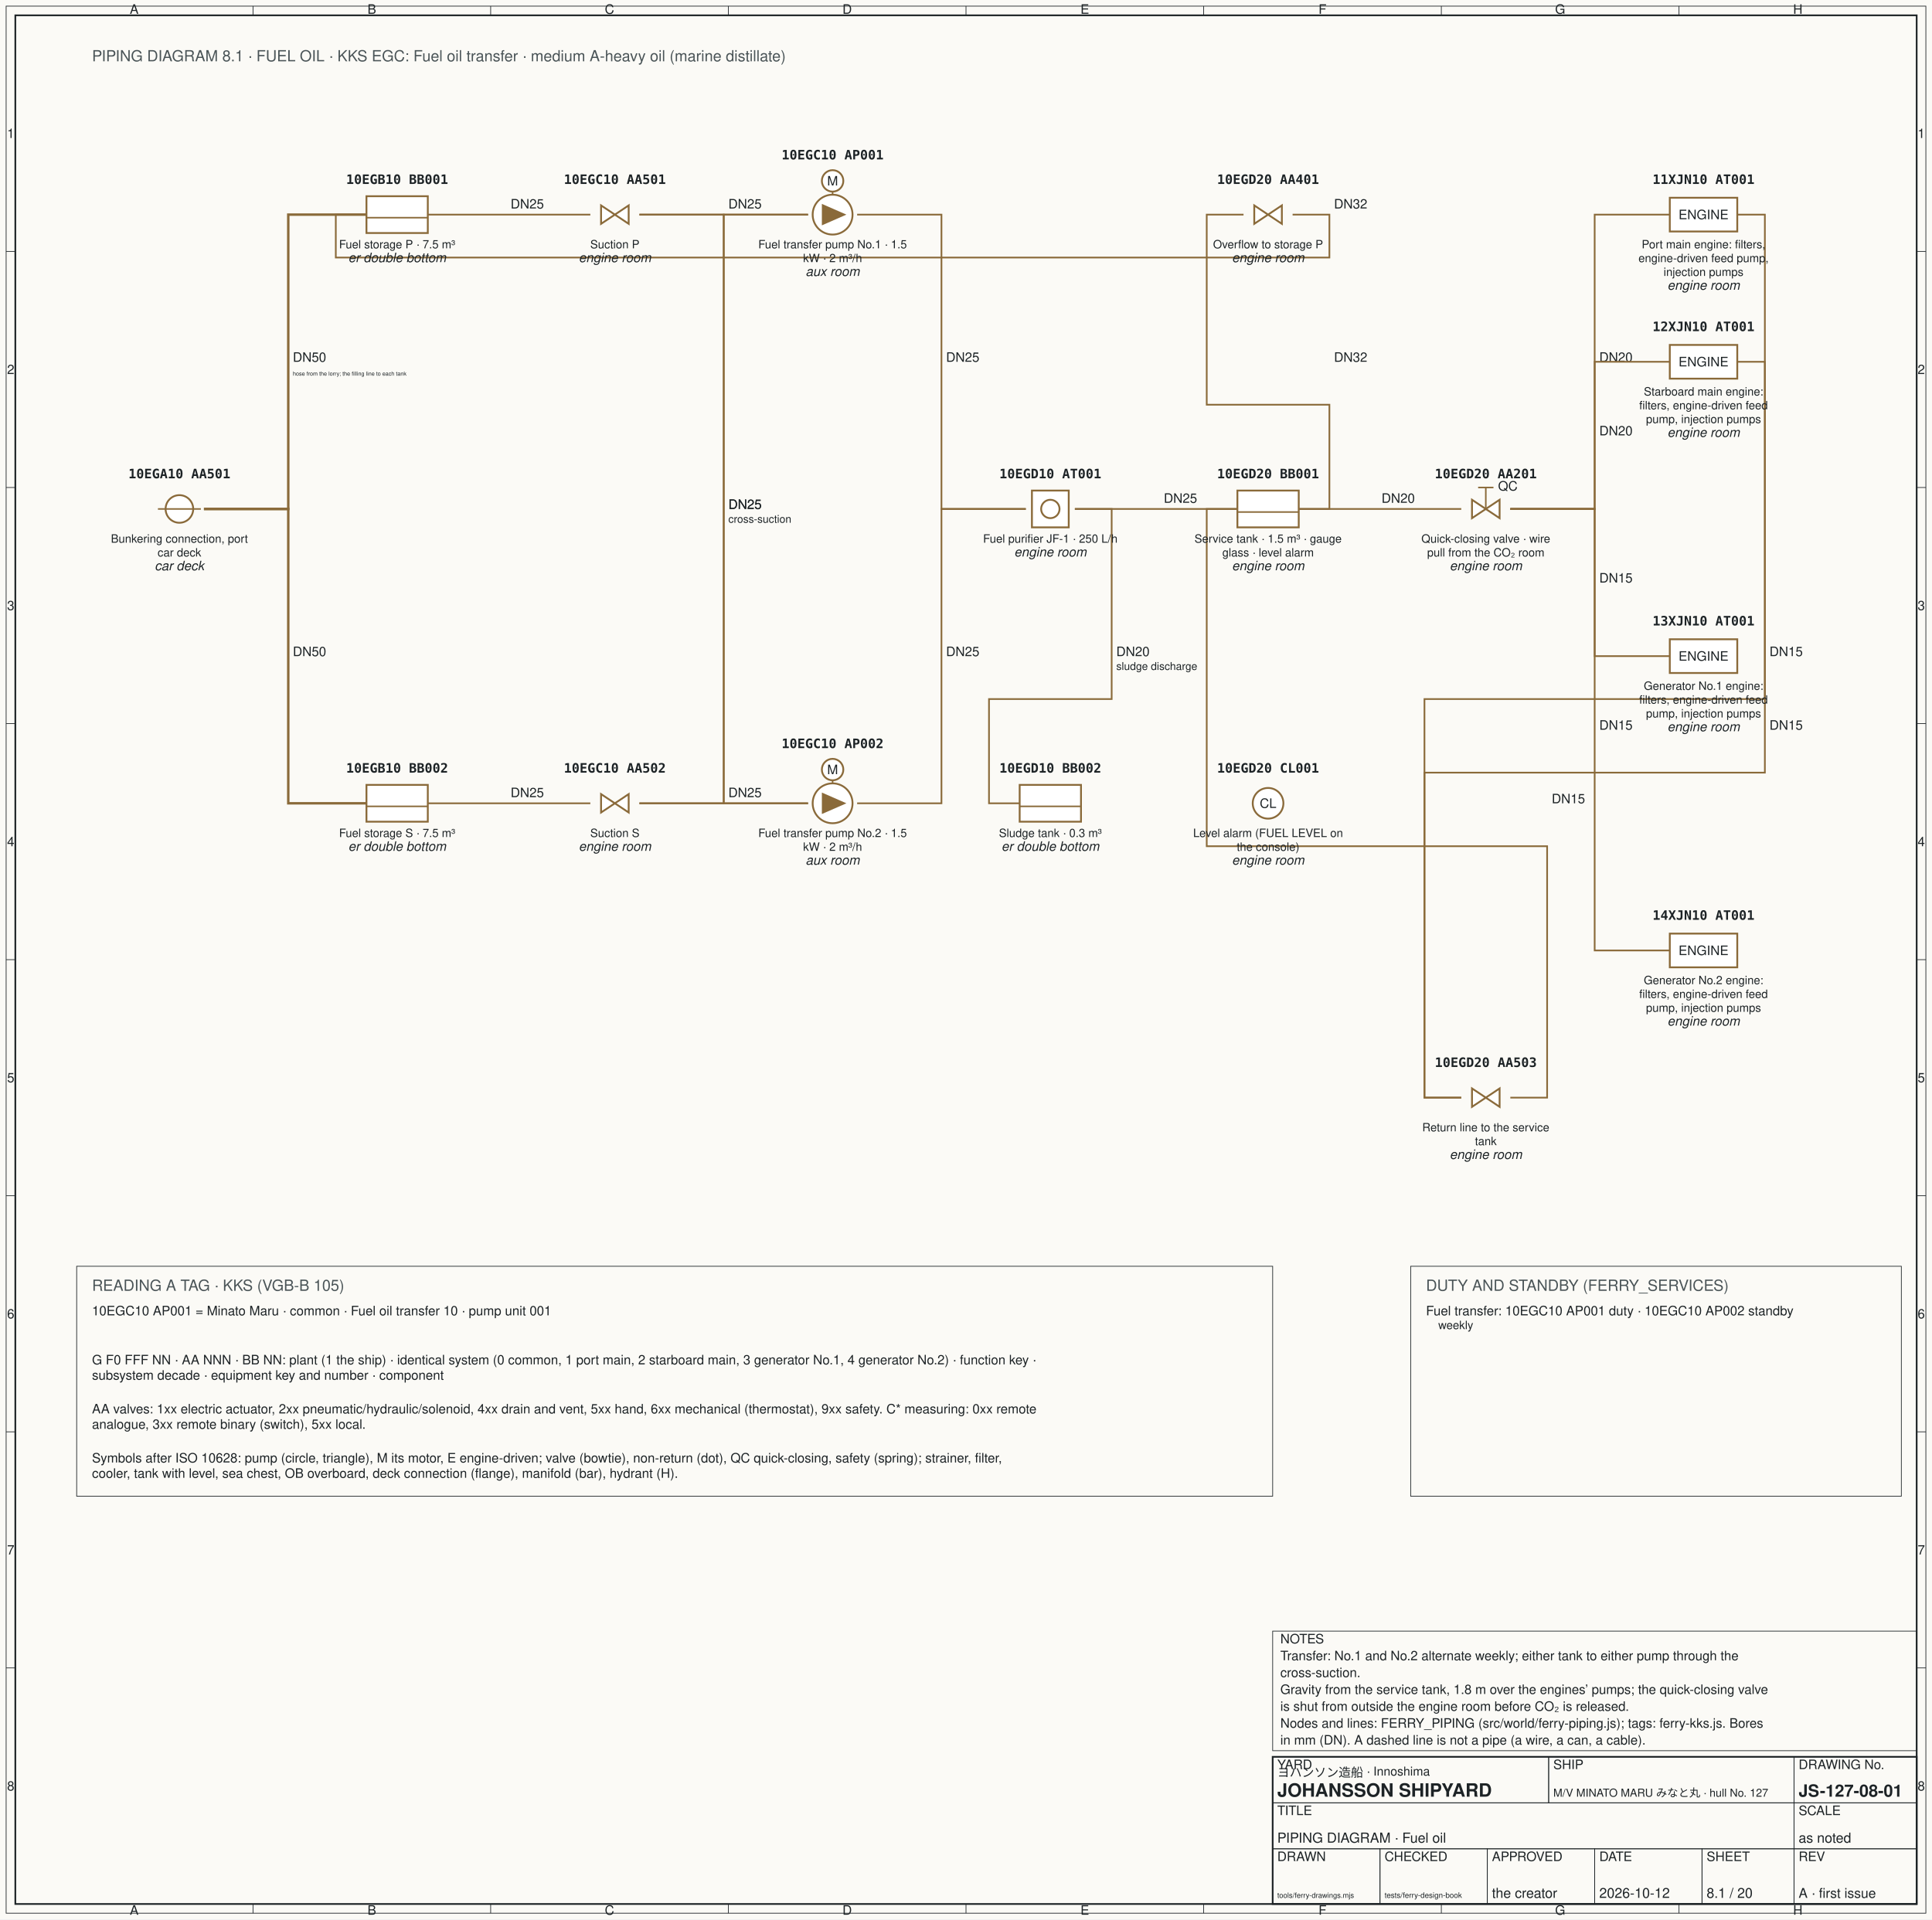
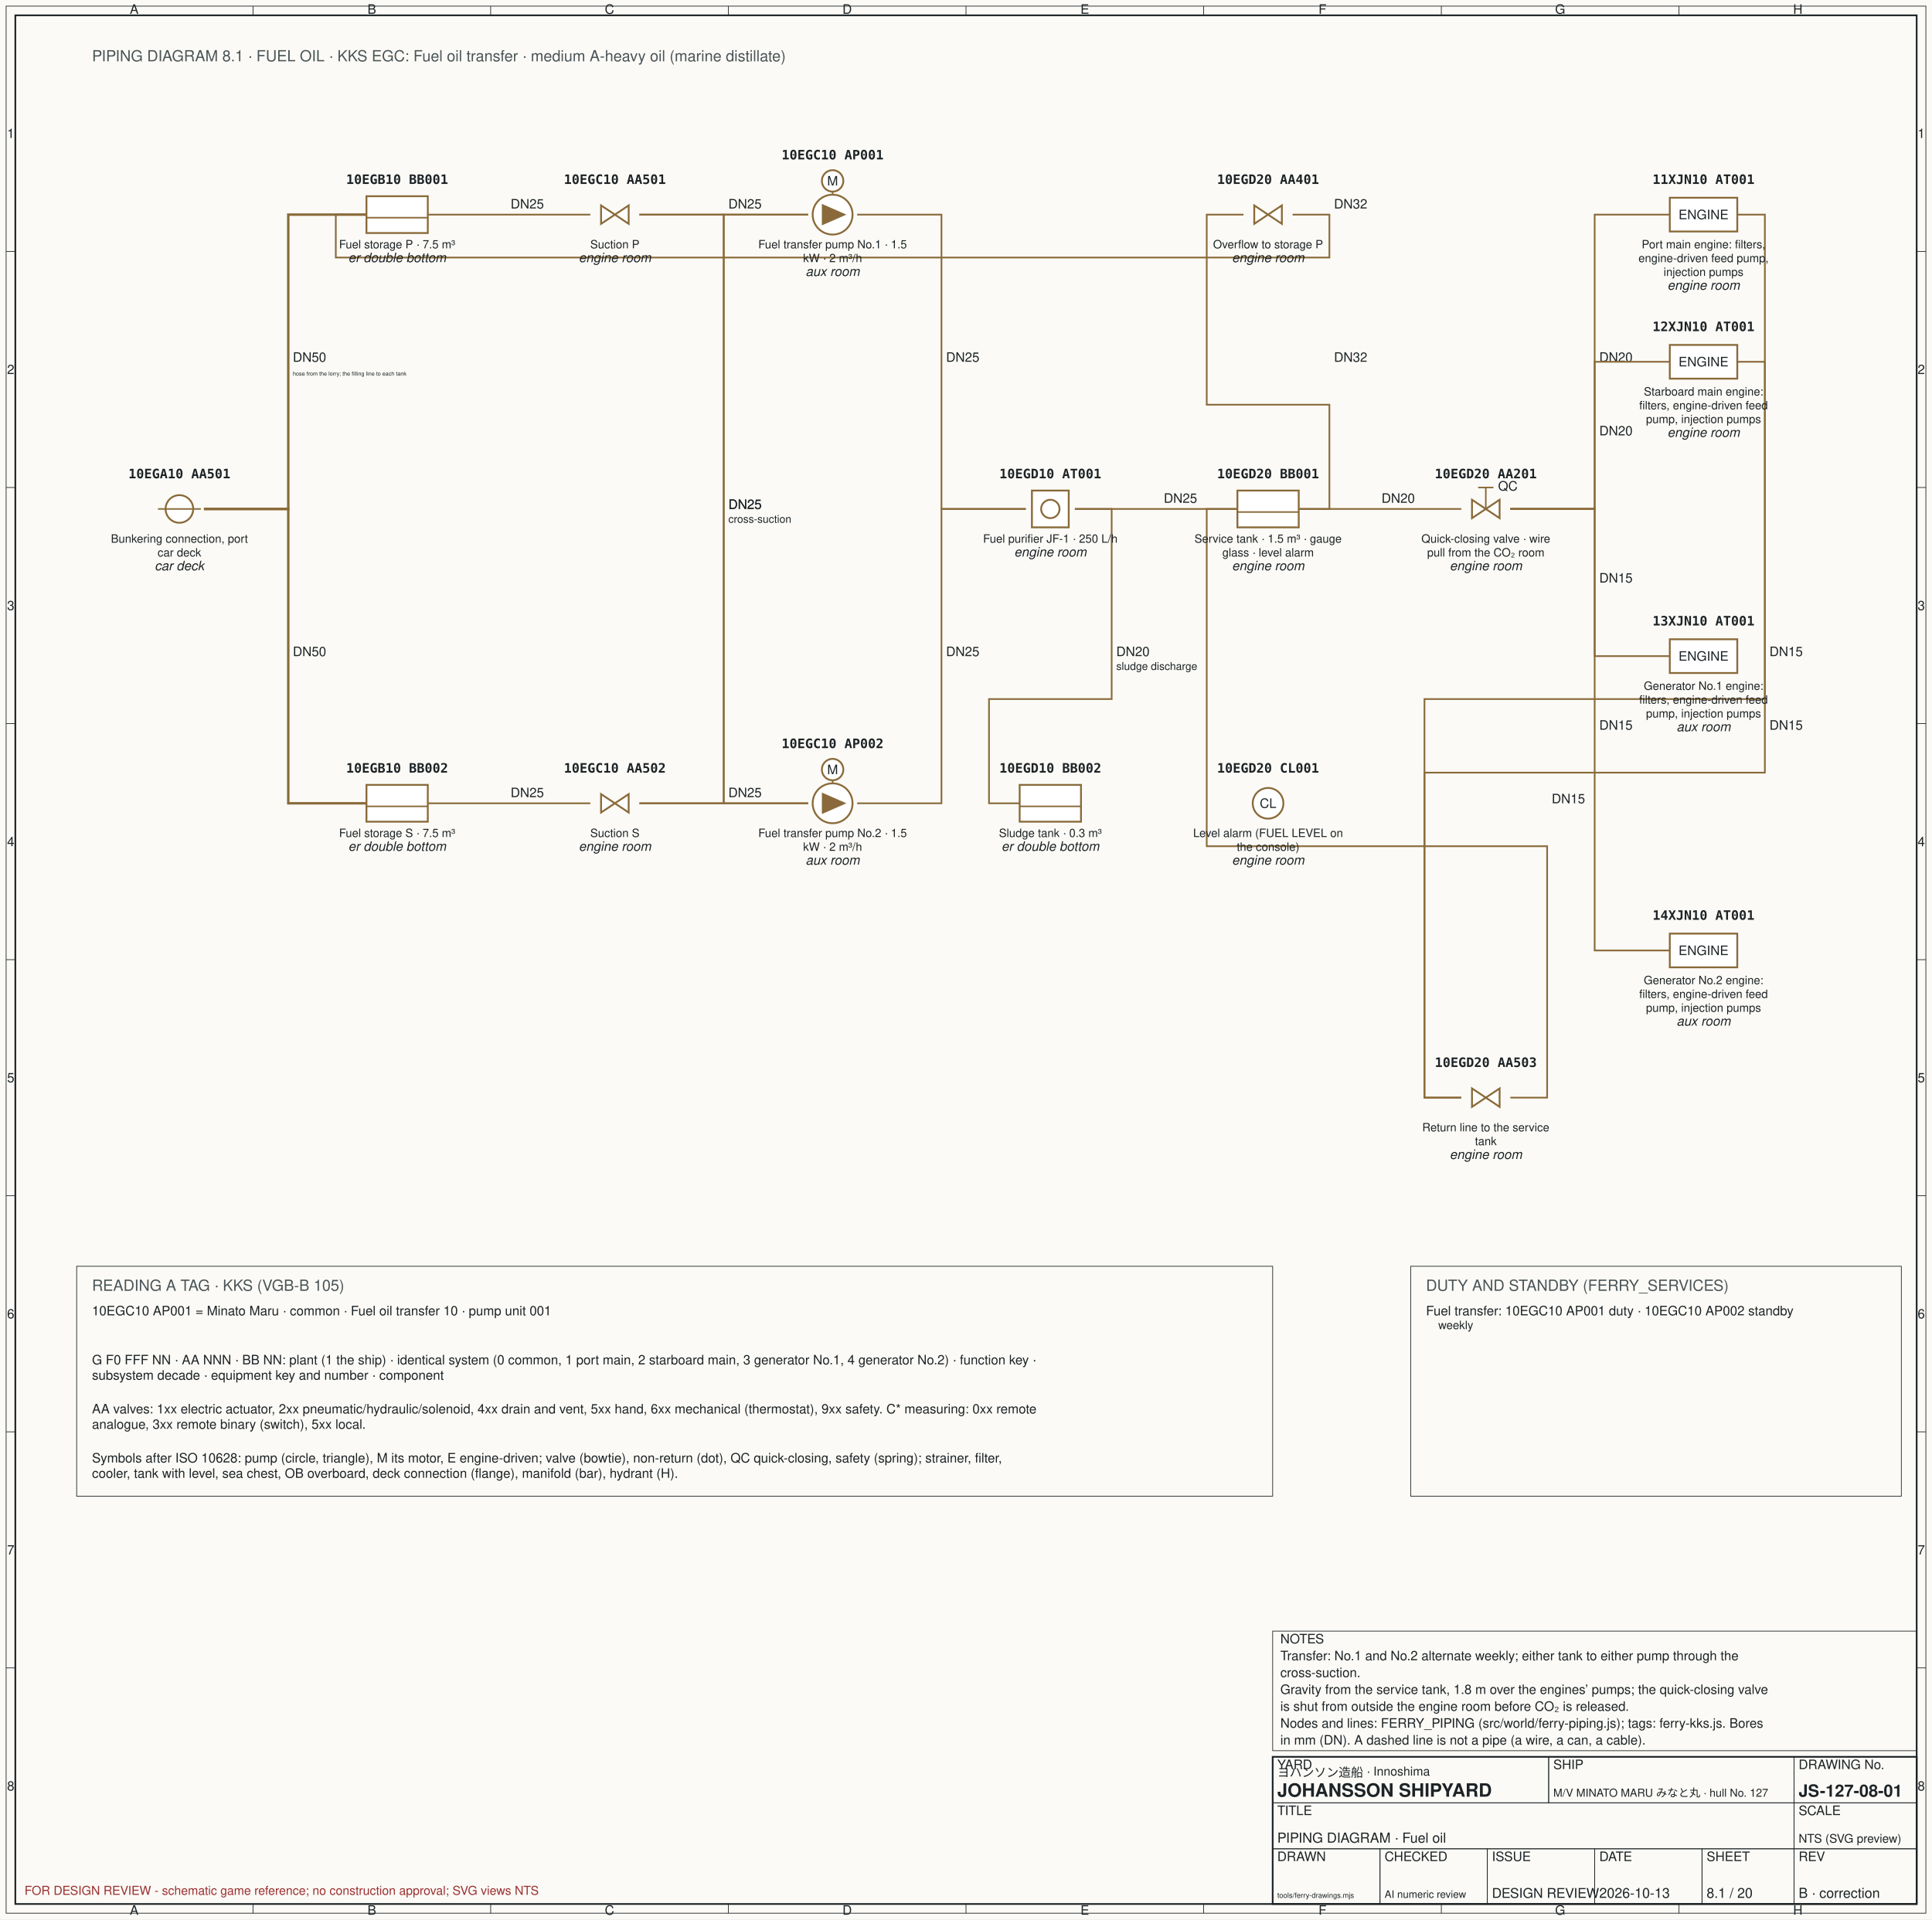
<svg xmlns="http://www.w3.org/2000/svg" width="1260" height="1252" viewBox="0 0 1260 1252" font-family="Helvetica, Arial, sans-serif" font-size="11">
  <rect width="1260" height="1252" fill="#fbfaf6" />
  <style>.l{fill:none;stroke:#1d2326;stroke-width:1.1}.t{fill:none;stroke:#1d2326;stroke-width:.45}.g{fill:none;stroke:#9aa3a6;stroke-width:.4;stroke-dasharray:3 3}.wl{fill:none;stroke:#2f6f74;stroke-width:.8;stroke-dasharray:6 3}.c{fill:none;stroke:#8e3a30;stroke-width:.6;stroke-dasharray:1 3}.d{fill:none;stroke:#1d2326;stroke-width:.5}.txt{fill:#1d2326}.sp{fill:#eef1ee;stroke:#1d2326;stroke-width:.7}.lab{fill:#1d2326;font-size:8.5}.ttl{fill:#1d2326;font-size:14;font-weight:bold}.sub{fill:#4a5457;font-size:10}.hatch{fill:url(#hatch);stroke:#1d2326;stroke-width:.7}</style>
  <defs>
    <pattern id="hatch" width="6" height="6" patternUnits="userSpaceOnUse" patternTransform="rotate(45)">
      <line x1="0" y1="0" x2="0" y2="6" stroke="#1d2326" stroke-width=".6" />
    </pattern>
    <marker id="arr" viewBox="0 0 10 10" refX="10" refY="5" markerWidth="8" markerHeight="8" orient="auto-start-reverse">
      <path d="M0,1 L10,5 L0,9 z" fill="#1d2326" />
    </marker>
  </defs>
  <rect class="l" x="10" y="10" width="1240" height="1232" fill="none" />
  <rect class="t" x="4" y="4" width="1252" height="1244" fill="none" />
  <text class="lab" x="87.5" y="9" text-anchor="middle">A</text>
  <text class="lab" x="87.5" y="1249" text-anchor="middle">A</text>
  <text class="lab" x="242.5" y="9" text-anchor="middle">B</text>
  <text class="lab" x="242.5" y="1249" text-anchor="middle">B</text>
  <line class="t" x1="165" y1="4" x2="165" y2="10" />
  <line class="t" x1="165" y1="1242" x2="165" y2="1248" />
  <text class="lab" x="397.5" y="9" text-anchor="middle">C</text>
  <text class="lab" x="397.5" y="1249" text-anchor="middle">C</text>
  <line class="t" x1="320" y1="4" x2="320" y2="10" />
  <line class="t" x1="320" y1="1242" x2="320" y2="1248" />
  <text class="lab" x="552.5" y="9" text-anchor="middle">D</text>
  <text class="lab" x="552.5" y="1249" text-anchor="middle">D</text>
  <line class="t" x1="475" y1="4" x2="475" y2="10" />
  <line class="t" x1="475" y1="1242" x2="475" y2="1248" />
  <text class="lab" x="707.5" y="9" text-anchor="middle">E</text>
  <text class="lab" x="707.5" y="1249" text-anchor="middle">E</text>
  <line class="t" x1="630" y1="4" x2="630" y2="10" />
  <line class="t" x1="630" y1="1242" x2="630" y2="1248" />
  <text class="lab" x="862.5" y="9" text-anchor="middle">F</text>
  <text class="lab" x="862.5" y="1249" text-anchor="middle">F</text>
  <line class="t" x1="785" y1="4" x2="785" y2="10" />
  <line class="t" x1="785" y1="1242" x2="785" y2="1248" />
  <text class="lab" x="1017.5" y="9" text-anchor="middle">G</text>
  <text class="lab" x="1017.5" y="1249" text-anchor="middle">G</text>
  <line class="t" x1="940" y1="4" x2="940" y2="10" />
  <line class="t" x1="940" y1="1242" x2="940" y2="1248" />
  <text class="lab" x="1172.5" y="9" text-anchor="middle">H</text>
  <text class="lab" x="1172.5" y="1249" text-anchor="middle">H</text>
  <line class="t" x1="1095" y1="4" x2="1095" y2="10" />
  <line class="t" x1="1095" y1="1242" x2="1095" y2="1248" />
  <text class="lab" x="7" y="90" text-anchor="middle">1</text>
  <text class="lab" x="1253" y="90" text-anchor="middle">1</text>
  <text class="lab" x="7" y="244" text-anchor="middle">2</text>
  <text class="lab" x="1253" y="244" text-anchor="middle">2</text>
  <line class="t" x1="4" y1="164" x2="10" y2="164" />
  <line class="t" x1="1250" y1="164" x2="1256" y2="164" />
  <text class="lab" x="7" y="398" text-anchor="middle">3</text>
  <text class="lab" x="1253" y="398" text-anchor="middle">3</text>
  <line class="t" x1="4" y1="318" x2="10" y2="318" />
  <line class="t" x1="1250" y1="318" x2="1256" y2="318" />
  <text class="lab" x="7" y="552" text-anchor="middle">4</text>
  <text class="lab" x="1253" y="552" text-anchor="middle">4</text>
  <line class="t" x1="4" y1="472" x2="10" y2="472" />
  <line class="t" x1="1250" y1="472" x2="1256" y2="472" />
  <text class="lab" x="7" y="706" text-anchor="middle">5</text>
  <text class="lab" x="1253" y="706" text-anchor="middle">5</text>
  <line class="t" x1="4" y1="626" x2="10" y2="626" />
  <line class="t" x1="1250" y1="626" x2="1256" y2="626" />
  <text class="lab" x="7" y="860" text-anchor="middle">6</text>
  <text class="lab" x="1253" y="860" text-anchor="middle">6</text>
  <line class="t" x1="4" y1="780" x2="10" y2="780" />
  <line class="t" x1="1250" y1="780" x2="1256" y2="780" />
  <text class="lab" x="7" y="1014" text-anchor="middle">7</text>
  <text class="lab" x="1253" y="1014" text-anchor="middle">7</text>
  <line class="t" x1="4" y1="934" x2="10" y2="934" />
  <line class="t" x1="1250" y1="934" x2="1256" y2="934" />
  <text class="lab" x="7" y="1168" text-anchor="middle">8</text>
  <text class="lab" x="1253" y="1168" text-anchor="middle">8</text>
  <line class="t" x1="4" y1="1088" x2="10" y2="1088" />
  <line class="t" x1="1250" y1="1088" x2="1256" y2="1088" />
  <text class="sub" x="60" y="40">PIPING DIAGRAM 8.1 · FUEL OIL · KKS EGC: Fuel oil transfer · medium A-heavy oil (marine distillate)</text>
  <path d="M133,332 L188,332 L188,140 L243,140" stroke="#8a6a3a" fill="none" stroke-width="1.6" />
  <text class="lab" x="191" y="236" font-size="7" fill="#4a5457">DN50</text>
  <text class="lab" x="191" y="245" style="font-size:3.64px" fill="#4a5457">hose from the lorry; the filling line to each tank</text>
  <path d="M133,332 L188,332 L188,524 L243,524" stroke="#8a6a3a" fill="none" stroke-width="1.6" />
  <text class="lab" x="191" y="428" font-size="7" fill="#4a5457">DN50</text>
  <path d="M275,140 L330,140 L330,140 L385,140" stroke="#8a6a3a" fill="none" stroke-width="1.1" />
  <text class="lab" x="333" y="136" font-size="7" fill="#4a5457">DN25</text>
  <path d="M275,524 L330,524 L330,524 L385,524" stroke="#8a6a3a" fill="none" stroke-width="1.1" />
  <text class="lab" x="333" y="520" font-size="7" fill="#4a5457">DN25</text>
  <path d="M417,140 L472,140 L472,140 L527,140" stroke="#8a6a3a" fill="none" stroke-width="1.1" />
  <text class="lab" x="475" y="136" font-size="7" fill="#4a5457">DN25</text>
  <path d="M417,524 L472,524 L472,524 L527,524" stroke="#8a6a3a" fill="none" stroke-width="1.1" />
  <text class="lab" x="475" y="520" font-size="7" fill="#4a5457">DN25</text>
  <path d="M417,140 L472,140 L472,524 L527,524" stroke="#8a6a3a" fill="none" stroke-width="1.1" />
  <text class="lab" x="475" y="332" font-size="7" fill="#4a5457">DN25</text>
  <text class="lab" x="475" y="341" style="font-size:7px" fill="#4a5457">cross-suction</text>
  <path d="M417,524 L472,524 L472,140 L527,140" stroke="#8a6a3a" fill="none" stroke-width="1.1" />
  <text class="lab" x="475" y="332" font-size="7" fill="#4a5457">DN25</text>
  <path d="M559,140 L614,140 L614,332 L669,332" stroke="#8a6a3a" fill="none" stroke-width="1.1" />
  <text class="lab" x="617" y="236" font-size="7" fill="#4a5457">DN25</text>
  <path d="M559,524 L614,524 L614,332 L669,332" stroke="#8a6a3a" fill="none" stroke-width="1.1" />
  <text class="lab" x="617" y="428" font-size="7" fill="#4a5457">DN25</text>
  <path d="M701,332 L756,332 L756,332 L811,332" stroke="#8a6a3a" fill="none" stroke-width="1.1" />
  <text class="lab" x="759" y="328" font-size="7" fill="#4a5457">DN25</text>
  <path d="M701,332 L725,332 L725,456 L645,456 L645,524 L669,524" stroke="#8a6a3a" fill="none" stroke-width="1.1" />
  <text class="lab" x="728" y="428" font-size="7" fill="#4a5457">DN20</text>
  <text class="lab" x="728" y="437" style="font-size:7px" fill="#4a5457">sludge discharge</text>
  <path d="M843,332 L867,332 L867,264 L787,264 L787,140 L811,140" stroke="#8a6a3a" fill="none" stroke-width="1.1" />
  <text class="lab" x="870" y="236" font-size="7" fill="#4a5457">DN32</text>
  <path d="M843,140 L867,140 L867,168 L219,168 L219,140 L243,140" stroke="#8a6a3a" fill="none" stroke-width="1.1" />
  <text class="lab" x="870" y="136" font-size="7" fill="#4a5457">DN32</text>
  <path d="M843,332 L898,332 L898,332 L953,332" stroke="#8a6a3a" fill="none" stroke-width="1.1" />
  <text class="lab" x="901" y="328" font-size="7" fill="#4a5457">DN20</text>
  <path d="M985,332 L1040,332 L1040,140 L1095,140" stroke="#8a6a3a" fill="none" stroke-width="1.1" />
  <text class="lab" x="1043" y="236" font-size="7" fill="#4a5457">DN20</text>
  <path d="M985,332 L1040,332 L1040,236 L1095,236" stroke="#8a6a3a" fill="none" stroke-width="1.1" />
  <text class="lab" x="1043" y="284" font-size="7" fill="#4a5457">DN20</text>
  <path d="M985,332 L1040,332 L1040,428 L1095,428" stroke="#8a6a3a" fill="none" stroke-width="1.1" />
  <text class="lab" x="1043" y="380" font-size="7" fill="#4a5457">DN15</text>
  <path d="M985,332 L1040,332 L1040,620 L1095,620" stroke="#8a6a3a" fill="none" stroke-width="1.1" />
  <text class="lab" x="1043" y="476" font-size="7" fill="#4a5457">DN15</text>
  <path d="M1127,140 L1151,140 L1151,456 L929,456 L929,716 L953,716" stroke="#8a6a3a" fill="none" stroke-width="1.1" />
  <text class="lab" x="1154" y="428" font-size="7" fill="#4a5457">DN15</text>
  <path d="M1127,236 L1151,236 L1151,504 L929,504 L929,716 L953,716" stroke="#8a6a3a" fill="none" stroke-width="1.1" />
  <text class="lab" x="1154" y="476" font-size="7" fill="#4a5457">DN15</text>
  <path d="M985,716 L1009,716 L1009,552 L787,552 L787,332 L811,332" stroke="#8a6a3a" fill="none" stroke-width="1.1" />
  <text class="lab" x="1012" y="524" font-size="7" fill="#4a5457">DN15</text>
  <circle cx="117" cy="332" r="9" stroke="#8a6a3a" fill="#fff" stroke-width="1.2" />
  <line x1="103" y1="332" x2="131" y2="332" stroke="#8a6a3a" />
  <text class="lab" x="117" y="312" text-anchor="middle" font-family="monospace" font-weight="bold" font-size="8.5">10EGA10 AA501</text>
  <text class="lab" x="117" y="354" style="font-size:7.5px" text-anchor="middle">Bunkering connection, port</text>
  <text class="lab" x="117" y="363" style="font-size:7.5px" text-anchor="middle">car deck</text>
  <text class="lab" x="117" y="372" text-anchor="middle" font-size="6.5" font-style="italic" fill="#6f7476">car deck</text>
  <rect x="239" y="128" width="40" height="24" stroke="#8a6a3a" fill="#fff" stroke-width="1.2" />
  <path d="M239,142 L279,142" stroke="#8a6a3a" />
  <text class="lab" x="259" y="120" text-anchor="middle" font-family="monospace" font-weight="bold" font-size="8.5">10EGB10 BB001</text>
  <text class="lab" x="259" y="162" style="font-size:7.5px" text-anchor="middle">Fuel storage P · 7.5 m³</text>
  <text class="lab" x="259" y="171" text-anchor="middle" font-size="6.5" font-style="italic" fill="#6f7476">er double bottom</text>
  <rect x="239" y="512" width="40" height="24" stroke="#8a6a3a" fill="#fff" stroke-width="1.2" />
  <path d="M239,526 L279,526" stroke="#8a6a3a" />
  <text class="lab" x="259" y="504" text-anchor="middle" font-family="monospace" font-weight="bold" font-size="8.5">10EGB10 BB002</text>
  <text class="lab" x="259" y="546" style="font-size:7.5px" text-anchor="middle">Fuel storage S · 7.5 m³</text>
  <text class="lab" x="259" y="555" text-anchor="middle" font-size="6.5" font-style="italic" fill="#6f7476">er double bottom</text>
  <path d="M392,134 L410,146 L410,134 L392,146 z" stroke="#8a6a3a" fill="#fff" stroke-width="1.2" />
  <text class="lab" x="401" y="120" text-anchor="middle" font-family="monospace" font-weight="bold" font-size="8.5">10EGC10 AA501</text>
  <text class="lab" x="401" y="162" style="font-size:7.5px" text-anchor="middle">Suction P</text>
  <text class="lab" x="401" y="171" text-anchor="middle" font-size="6.5" font-style="italic" fill="#6f7476">engine room</text>
  <path d="M392,518 L410,530 L410,518 L392,530 z" stroke="#8a6a3a" fill="#fff" stroke-width="1.2" />
  <text class="lab" x="401" y="504" text-anchor="middle" font-family="monospace" font-weight="bold" font-size="8.5">10EGC10 AA502</text>
  <text class="lab" x="401" y="546" style="font-size:7.5px" text-anchor="middle">Suction S</text>
  <text class="lab" x="401" y="555" text-anchor="middle" font-size="6.5" font-style="italic" fill="#6f7476">engine room</text>
  <circle cx="543" cy="140" r="13" stroke="#8a6a3a" fill="#fff" stroke-width="1.2" />
  <path d="M536,133 L552,140 L536,147 z" fill="#8a6a3a" />
  <circle cx="543" cy="118" r="7" stroke="#8a6a3a" fill="#fff" stroke-width="1.2" />
  <text class="lab" x="543" y="121" text-anchor="middle" font-size="8">M</text>
  <line x1="543" y1="125" x2="543" y2="127" stroke="#8a6a3a" />
  <text class="lab" x="543" y="104" text-anchor="middle" font-family="monospace" font-weight="bold" font-size="8.5">10EGC10 AP001</text>
  <text class="lab" x="543" y="162" style="font-size:7.5px" text-anchor="middle">Fuel transfer pump No.1 · 1.5</text>
  <text class="lab" x="543" y="171" style="font-size:7.5px" text-anchor="middle">kW · 2 m³/h</text>
  <text class="lab" x="543" y="180" text-anchor="middle" font-size="6.5" font-style="italic" fill="#6f7476">aux room</text>
  <circle cx="543" cy="524" r="13" stroke="#8a6a3a" fill="#fff" stroke-width="1.2" />
  <path d="M536,517 L552,524 L536,531 z" fill="#8a6a3a" />
  <circle cx="543" cy="502" r="7" stroke="#8a6a3a" fill="#fff" stroke-width="1.2" />
  <text class="lab" x="543" y="505" text-anchor="middle" font-size="8">M</text>
  <line x1="543" y1="509" x2="543" y2="511" stroke="#8a6a3a" />
  <text class="lab" x="543" y="488" text-anchor="middle" font-family="monospace" font-weight="bold" font-size="8.5">10EGC10 AP002</text>
  <text class="lab" x="543" y="546" style="font-size:7.5px" text-anchor="middle">Fuel transfer pump No.2 · 1.5</text>
  <text class="lab" x="543" y="555" style="font-size:7.5px" text-anchor="middle">kW · 2 m³/h</text>
  <text class="lab" x="543" y="564" text-anchor="middle" font-size="6.5" font-style="italic" fill="#6f7476">aux room</text>
  <rect x="673" y="320" width="24" height="24" stroke="#8a6a3a" fill="#fff" stroke-width="1.2" />
  <circle cx="685" cy="332" r="6" stroke="#8a6a3a" fill="#fff" stroke-width="1.2" />
  <text class="lab" x="685" y="312" text-anchor="middle" font-family="monospace" font-weight="bold" font-size="8.5">10EGD10 AT001</text>
  <text class="lab" x="685" y="354" style="font-size:7.5px" text-anchor="middle">Fuel purifier JF-1 · 250 L/h</text>
  <text class="lab" x="685" y="363" text-anchor="middle" font-size="6.5" font-style="italic" fill="#6f7476">engine room</text>
  <rect x="665" y="512" width="40" height="24" stroke="#8a6a3a" fill="#fff" stroke-width="1.2" />
  <path d="M665,526 L705,526" stroke="#8a6a3a" />
  <text class="lab" x="685" y="504" text-anchor="middle" font-family="monospace" font-weight="bold" font-size="8.5">10EGD10 BB002</text>
  <text class="lab" x="685" y="546" style="font-size:7.5px" text-anchor="middle">Sludge tank · 0.3 m³</text>
  <text class="lab" x="685" y="555" text-anchor="middle" font-size="6.5" font-style="italic" fill="#6f7476">er double bottom</text>
  <rect x="807" y="320" width="40" height="24" stroke="#8a6a3a" fill="#fff" stroke-width="1.2" />
  <path d="M807,334 L847,334" stroke="#8a6a3a" />
  <text class="lab" x="827" y="312" text-anchor="middle" font-family="monospace" font-weight="bold" font-size="8.5">10EGD20 BB001</text>
  <text class="lab" x="827" y="354" style="font-size:7.5px" text-anchor="middle">Service tank · 1.5 m³ · gauge</text>
  <text class="lab" x="827" y="363" style="font-size:7.5px" text-anchor="middle">glass · level alarm</text>
  <text class="lab" x="827" y="372" text-anchor="middle" font-size="6.5" font-style="italic" fill="#6f7476">engine room</text>
  <path d="M818,134 L836,146 L836,134 L818,146 z" stroke="#8a6a3a" fill="#fff" stroke-width="1.2" />
  <text class="lab" x="827" y="120" text-anchor="middle" font-family="monospace" font-weight="bold" font-size="8.5">10EGD20 AA401</text>
  <text class="lab" x="827" y="162" style="font-size:7.5px" text-anchor="middle">Overflow to storage P</text>
  <text class="lab" x="827" y="171" text-anchor="middle" font-size="6.5" font-style="italic" fill="#6f7476">engine room</text>
  <path d="M960,326 L978,338 L978,326 L960,338 z" stroke="#8a6a3a" fill="#fff" stroke-width="1.2" />
  <path d="M969,332 L969,318 M964,318 L974,318" stroke="#8a6a3a" />
  <text class="lab" x="977" y="320" font-size="7">QC</text>
  <text class="lab" x="969" y="312" text-anchor="middle" font-family="monospace" font-weight="bold" font-size="8.5">10EGD20 AA201</text>
  <text class="lab" x="969" y="354" style="font-size:7.5px" text-anchor="middle">Quick-closing valve · wire</text>
  <text class="lab" x="969" y="363" style="font-size:7.5px" text-anchor="middle">pull from the CO₂ room</text>
  <text class="lab" x="969" y="372" text-anchor="middle" font-size="6.5" font-style="italic" fill="#6f7476">engine room</text>
  <circle cx="827" cy="524" r="10" stroke="#8a6a3a" fill="#fff" stroke-width="1.2" />
  <text class="lab" x="827" y="527" text-anchor="middle" font-size="7">CL</text>
  <text class="lab" x="827" y="504" text-anchor="middle" font-family="monospace" font-weight="bold" font-size="8.5">10EGD20 CL001</text>
  <text class="lab" x="827" y="546" style="font-size:7.5px" text-anchor="middle">Level alarm (FUEL LEVEL on</text>
  <text class="lab" x="827" y="555" style="font-size:7.5px" text-anchor="middle">the console)</text>
  <text class="lab" x="827" y="564" text-anchor="middle" font-size="6.5" font-style="italic" fill="#6f7476">engine room</text>
  <rect x="1089" y="129" width="44" height="22" stroke="#8a6a3a" fill="#fff" stroke-width="1.2" />
  <text class="lab" x="1111" y="143" text-anchor="middle" font-size="7">ENGINE</text>
  <text class="lab" x="1111" y="120" text-anchor="middle" font-family="monospace" font-weight="bold" font-size="8.5">11XJN10 AT001</text>
  <text class="lab" x="1111" y="162" style="font-size:7.5px" text-anchor="middle">Port main engine: filters,</text>
  <text class="lab" x="1111" y="171" style="font-size:7.5px" text-anchor="middle">engine-driven feed pump,</text>
  <text class="lab" x="1111" y="180" style="font-size:7.5px" text-anchor="middle">injection pumps</text>
  <text class="lab" x="1111" y="189" text-anchor="middle" font-size="6.5" font-style="italic" fill="#6f7476">engine room</text>
  <rect x="1089" y="225" width="44" height="22" stroke="#8a6a3a" fill="#fff" stroke-width="1.2" />
  <text class="lab" x="1111" y="239" text-anchor="middle" font-size="7">ENGINE</text>
  <text class="lab" x="1111" y="216" text-anchor="middle" font-family="monospace" font-weight="bold" font-size="8.5">12XJN10 AT001</text>
  <text class="lab" x="1111" y="258" style="font-size:7.5px" text-anchor="middle">Starboard main engine:</text>
  <text class="lab" x="1111" y="267" style="font-size:7.5px" text-anchor="middle">filters, engine-driven feed</text>
  <text class="lab" x="1111" y="276" style="font-size:7.5px" text-anchor="middle">pump, injection pumps</text>
  <text class="lab" x="1111" y="285" text-anchor="middle" font-size="6.5" font-style="italic" fill="#6f7476">engine room</text>
  <rect x="1089" y="417" width="44" height="22" stroke="#8a6a3a" fill="#fff" stroke-width="1.2" />
  <text class="lab" x="1111" y="431" text-anchor="middle" font-size="7">ENGINE</text>
  <text class="lab" x="1111" y="408" text-anchor="middle" font-family="monospace" font-weight="bold" font-size="8.5">13XJN10 AT001</text>
  <text class="lab" x="1111" y="450" style="font-size:7.5px" text-anchor="middle">Generator No.1 engine:</text>
  <text class="lab" x="1111" y="459" style="font-size:7.5px" text-anchor="middle">filters, engine-driven feed</text>
  <text class="lab" x="1111" y="468" style="font-size:7.5px" text-anchor="middle">pump, injection pumps</text>
-   <text class="lab" x="1111" y="477" text-anchor="middle" font-size="6.5" font-style="italic" fill="#6f7476">engine room</text>
+   <text class="lab" x="1111" y="477" text-anchor="middle" font-size="6.5" font-style="italic" fill="#6f7476">aux room</text>
  <rect x="1089" y="609" width="44" height="22" stroke="#8a6a3a" fill="#fff" stroke-width="1.2" />
  <text class="lab" x="1111" y="623" text-anchor="middle" font-size="7">ENGINE</text>
  <text class="lab" x="1111" y="600" text-anchor="middle" font-family="monospace" font-weight="bold" font-size="8.5">14XJN10 AT001</text>
  <text class="lab" x="1111" y="642" style="font-size:7.5px" text-anchor="middle">Generator No.2 engine:</text>
  <text class="lab" x="1111" y="651" style="font-size:7.5px" text-anchor="middle">filters, engine-driven feed</text>
  <text class="lab" x="1111" y="660" style="font-size:7.5px" text-anchor="middle">pump, injection pumps</text>
-   <text class="lab" x="1111" y="669" text-anchor="middle" font-size="6.5" font-style="italic" fill="#6f7476">engine room</text>
+   <text class="lab" x="1111" y="669" text-anchor="middle" font-size="6.5" font-style="italic" fill="#6f7476">aux room</text>
  <path d="M960,710 L978,722 L978,710 L960,722 z" stroke="#8a6a3a" fill="#fff" stroke-width="1.2" />
  <text class="lab" x="969" y="696" text-anchor="middle" font-family="monospace" font-weight="bold" font-size="8.5">10EGD20 AA503</text>
  <text class="lab" x="969" y="738" style="font-size:7.5px" text-anchor="middle">Return line to the service</text>
  <text class="lab" x="969" y="747" style="font-size:7.5px" text-anchor="middle">tank</text>
  <text class="lab" x="969" y="756" text-anchor="middle" font-size="6.5" font-style="italic" fill="#6f7476">engine room</text>
  <rect class="t" x="920" y="826" width="320" height="150" />
  <text class="sub" x="930" y="842">DUTY AND STANDBY (FERRY_SERVICES)</text>
  <text class="lab" x="930" y="858" style="font-size:8.5px">Fuel transfer: 10EGC10 AP001 duty · 10EGC10 AP002 standby</text>
  <text class="lab" x="938" y="867" style="font-size:7.5px" fill="#4a5457">weekly</text>
  <rect class="t" x="50" y="826" width="780" height="150" />
  <text class="sub" x="60" y="842">READING A TAG · KKS (VGB-B 105)</text>
  <text class="lab" x="60" y="858">10EGC10 AP001  =  Minato Maru · common · Fuel oil transfer 10 · pump unit 001</text>
  <text class="lab" x="60" y="890">G F0 FFF NN · AA NNN · BB NN: plant (1 the ship) · identical system (0 common, 1 port main, 2 starboard main, 3 generator No.1, 4 generator No.2) · function key ·</text>
  <text class="lab" x="60" y="900">subsystem decade · equipment key and number · component</text>
  <text class="lab" x="60" y="922">AA valves: 1xx electric actuator, 2xx pneumatic/hydraulic/solenoid, 4xx drain and vent, 5xx hand, 6xx mechanical (thermostat), 9xx safety. C* measuring: 0xx remote</text>
  <text class="lab" x="60" y="932">analogue, 3xx remote binary (switch), 5xx local.</text>
  <text class="lab" x="60" y="954">Symbols after ISO 10628: pump (circle, triangle), M its motor, E engine-driven; valve (bowtie), non-return (dot), QC quick-closing, safety (spring); strainer, filter,</text>
  <text class="lab" x="60" y="964">cooler, tank with level, sea chest, OB overboard, deck connection (flange), manifold (bar), hydrant (H).</text>
  <rect class="l" x="830" y="1146" width="420" height="96" fill="#fff" />
  <rect class="t" x="830" y="1146" width="180" height="30" />
  <text class="lab" x="833" y="1154" font-size="6.5" fill="#6a7477">YARD</text>
  <text class="txt" x="833" y="1159" style="font-size:8px">ヨハンソン造船 · Innoshima</text>
  <text class="ttl" x="833" y="1172" style="font-size:12px">JOHANSSON SHIPYARD</text>
  <rect class="t" x="1010" y="1146" width="160" height="30" />
  <text class="lab" x="1013" y="1154" font-size="6.5" fill="#6a7477">SHIP</text>
  <text class="txt" x="1013" y="1172" style="font-size:7.21px">M/V MINATO MARU みなと丸 · hull No. 127</text>
  <rect class="t" x="1170" y="1146" width="80" height="30" />
  <text class="lab" x="1173" y="1154" font-size="6.5" fill="#6a7477">DRAWING No.</text>
  <text class="ttl" x="1173" y="1172" style="font-size:11.01px">JS-127-08-01</text>
  <rect class="t" x="830" y="1176" width="340" height="30" />
  <text class="lab" x="833" y="1184" font-size="6.5" fill="#6a7477">TITLE</text>
  <text class="txt" x="833" y="1202" style="font-size:9px">PIPING DIAGRAM · Fuel oil</text>
  <rect class="t" x="1170" y="1176" width="80" height="30" />
  <text class="lab" x="1173" y="1184" font-size="6.5" fill="#6a7477">SCALE</text>
-   <text class="txt" x="1173" y="1202" style="font-size:9px">as noted</text>
+   <text class="txt" x="1173" y="1202" style="font-size:7.77px">NTS (SVG preview)</text>
  <rect class="t" x="830" y="1206" width="70" height="36" />
  <text class="lab" x="833" y="1214" font-size="6.5" fill="#6a7477">DRAWN</text>
  <text class="txt" x="833" y="1238" style="font-size:4.76px">tools/ferry-drawings.mjs</text>
  <rect class="t" x="900" y="1206" width="70" height="36" />
  <text class="lab" x="903" y="1214" font-size="6.5" fill="#6a7477">CHECKED</text>
-   <text class="txt" x="903" y="1238" style="font-size:4.97px">tests/ferry-design-book</text>
+   <text class="txt" x="903" y="1238" style="font-size:6.72px">AI numeric review</text>
  <rect class="t" x="970" y="1206" width="70" height="36" />
-   <text class="lab" x="973" y="1214" font-size="6.5" fill="#6a7477">APPROVED</text>
-   <text class="txt" x="973" y="1238" style="font-size:9px">the creator</text>
+   <text class="lab" x="973" y="1214" font-size="6.5" fill="#6a7477">ISSUE</text>
+   <text class="txt" x="973" y="1238" style="font-size:8.79px">DESIGN REVIEW</text>
  <rect class="t" x="1040" y="1206" width="70" height="36" />
  <text class="lab" x="1043" y="1214" font-size="6.5" fill="#6a7477">DATE</text>
-   <text class="txt" x="1043" y="1238" style="font-size:9px">2026-10-12</text>
+   <text class="txt" x="1043" y="1238" style="font-size:9px">2026-10-13</text>
  <rect class="t" x="1110" y="1206" width="60" height="36" />
  <text class="lab" x="1113" y="1214" font-size="6.5" fill="#6a7477">SHEET</text>
  <text class="txt" x="1113" y="1238" style="font-size:9px">8.1 / 20</text>
  <rect class="t" x="1170" y="1206" width="80" height="36" />
  <text class="lab" x="1173" y="1214" font-size="6.5" fill="#6a7477">REV</text>
-   <text class="txt" x="1173" y="1238" style="font-size:8.81px">A · first issue</text>
+   <text class="txt" x="1173" y="1238" style="font-size:9px">B · correction</text>
  <rect class="t" x="830" y="1064" width="420" height="78" fill="#fff" />
  <text class="lab" x="835" y="1072" font-size="6.5" fill="#6a7477">NOTES</text>
  <text class="lab" x="835" y="1083">Transfer: No.1 and No.2 alternate weekly; either tank to either pump through the</text>
  <text class="lab" x="835" y="1094">cross-suction.</text>
  <text class="lab" x="835" y="1105">Gravity from the service tank, 1.8 m over the engines’ pumps; the quick-closing valve</text>
  <text class="lab" x="835" y="1116">is shut from outside the engine room before CO₂ is released.</text>
  <text class="lab" x="835" y="1127">Nodes and lines: FERRY_PIPING (src/world/ferry-piping.js); tags: ferry-kks.js. Bores</text>
  <text class="lab" x="835" y="1138">in mm (DN). A dashed line is not a pipe (a wire, a can, a cable).</text>
+   <text x="16" y="1236" font-size="8" fill="#9b3030">FOR DESIGN REVIEW - schematic game reference; no construction approval; SVG views NTS</text>
</svg>
